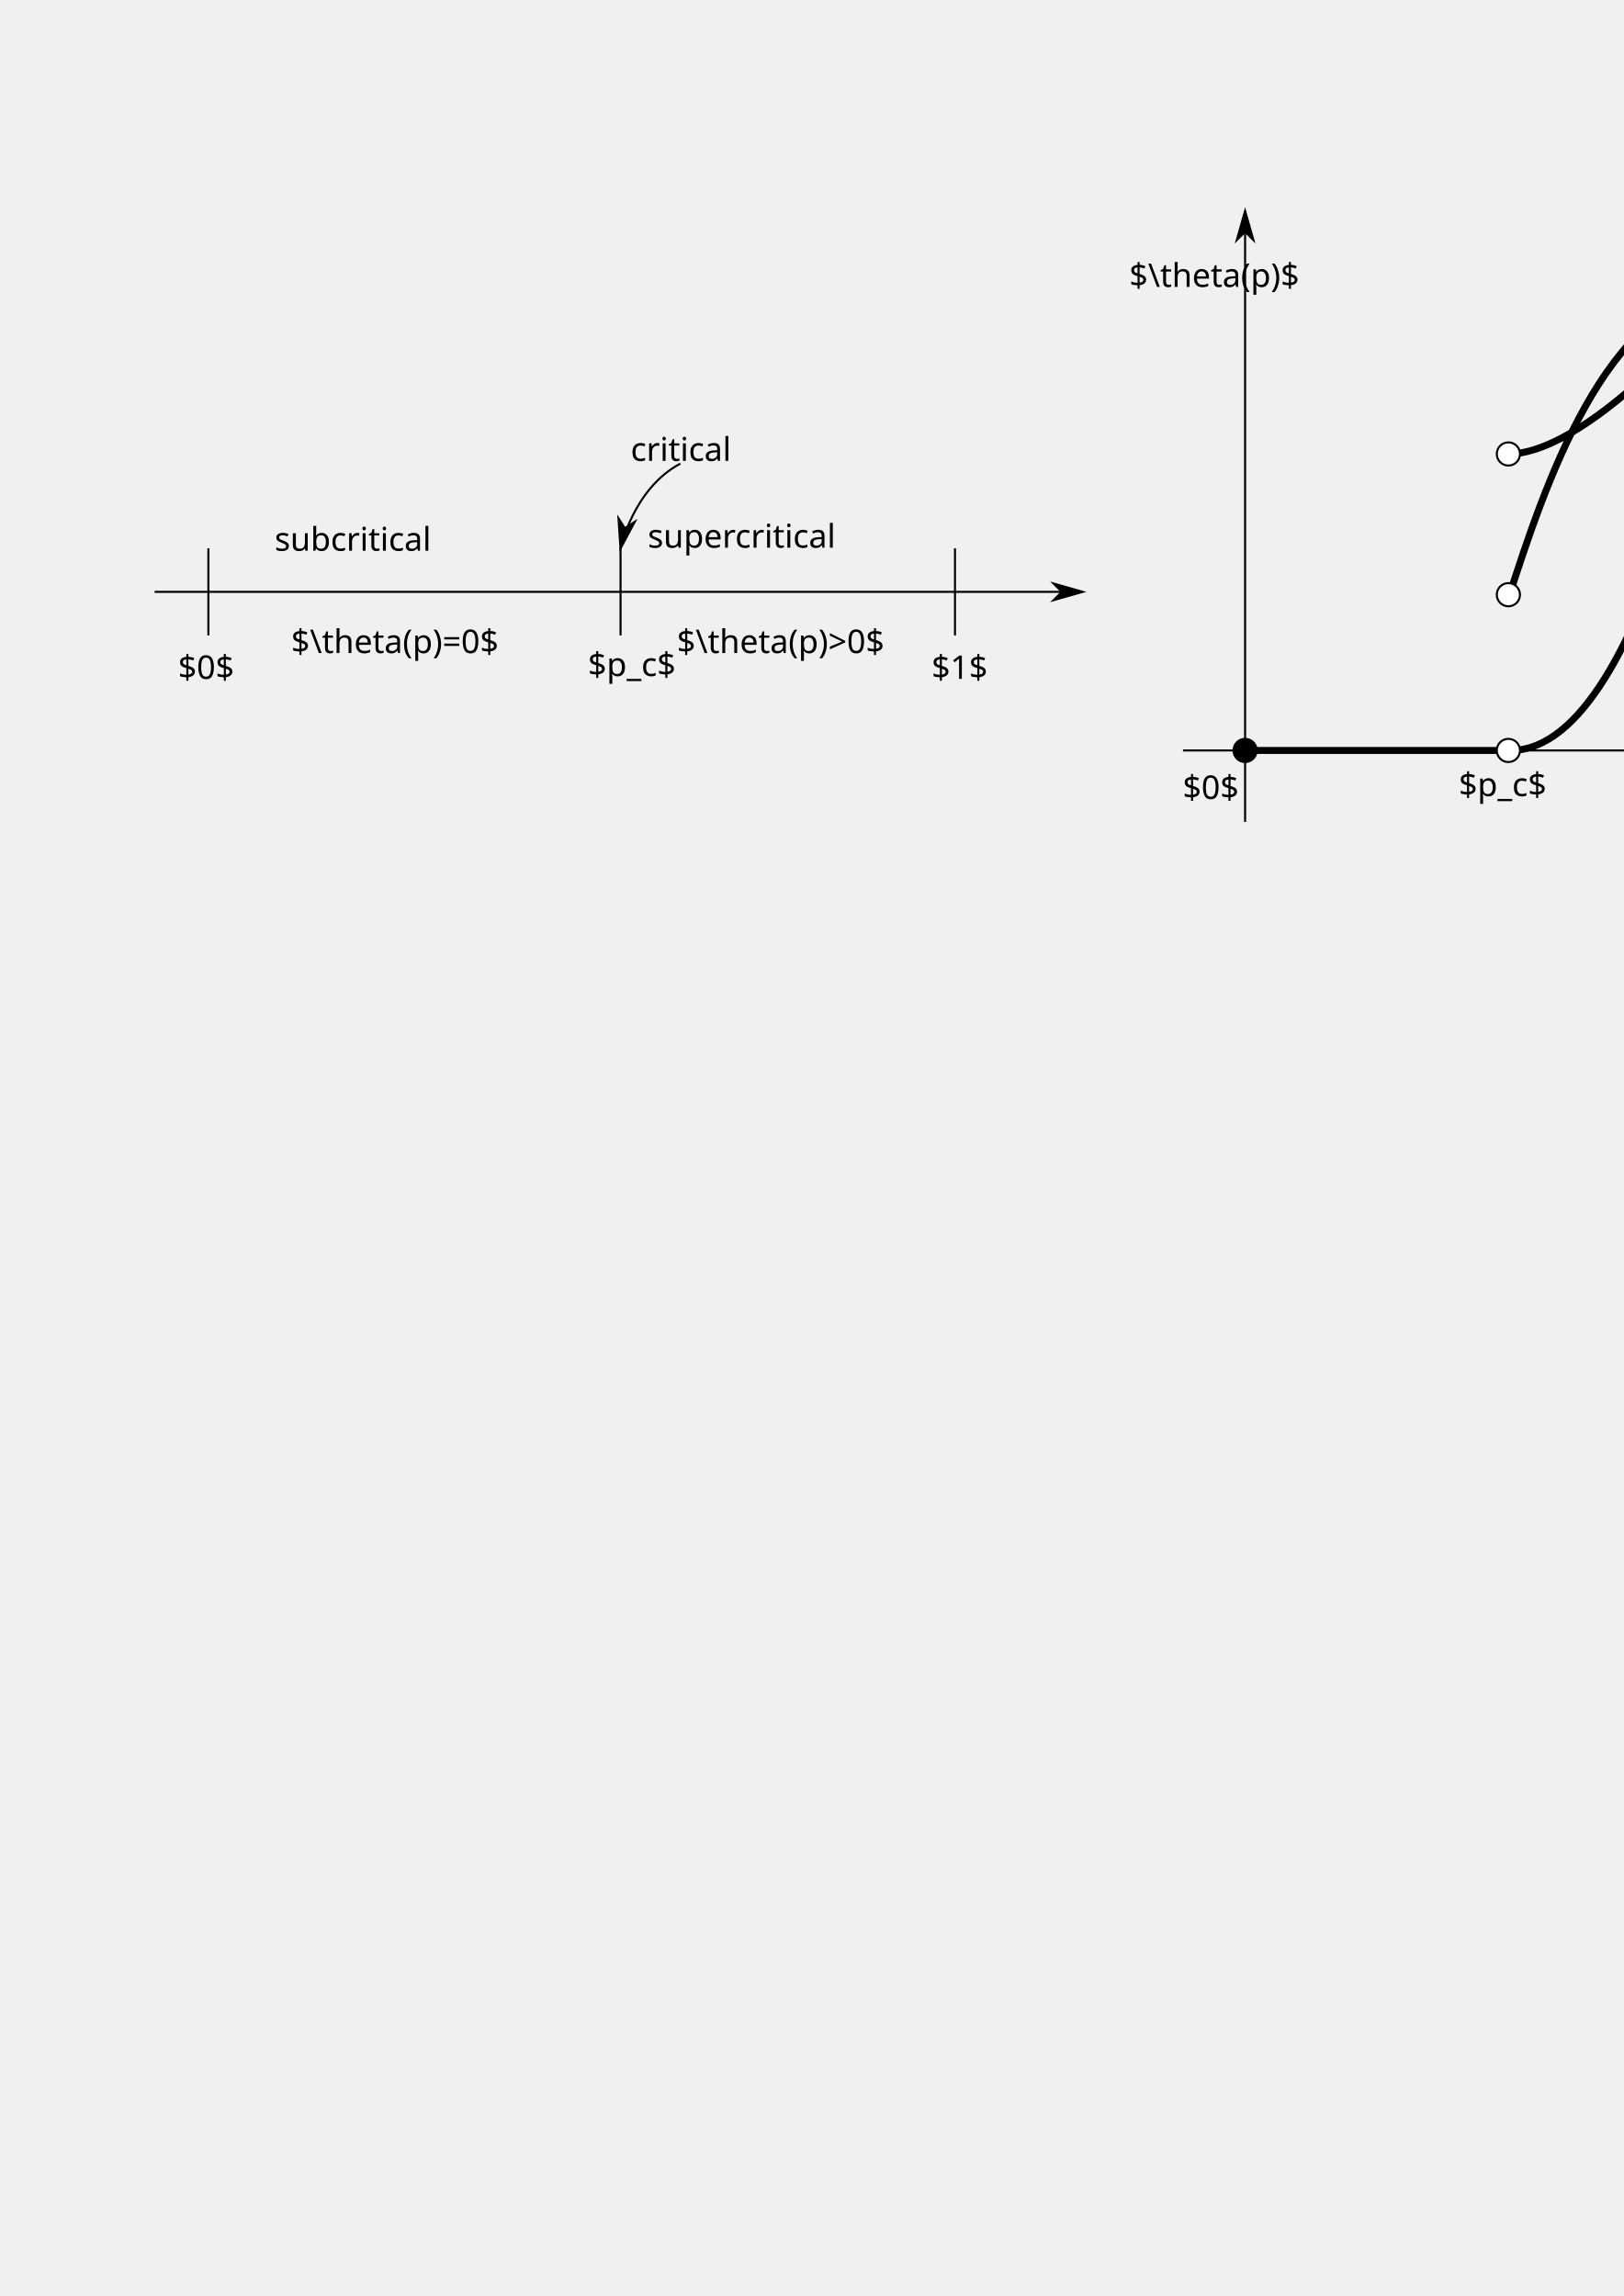
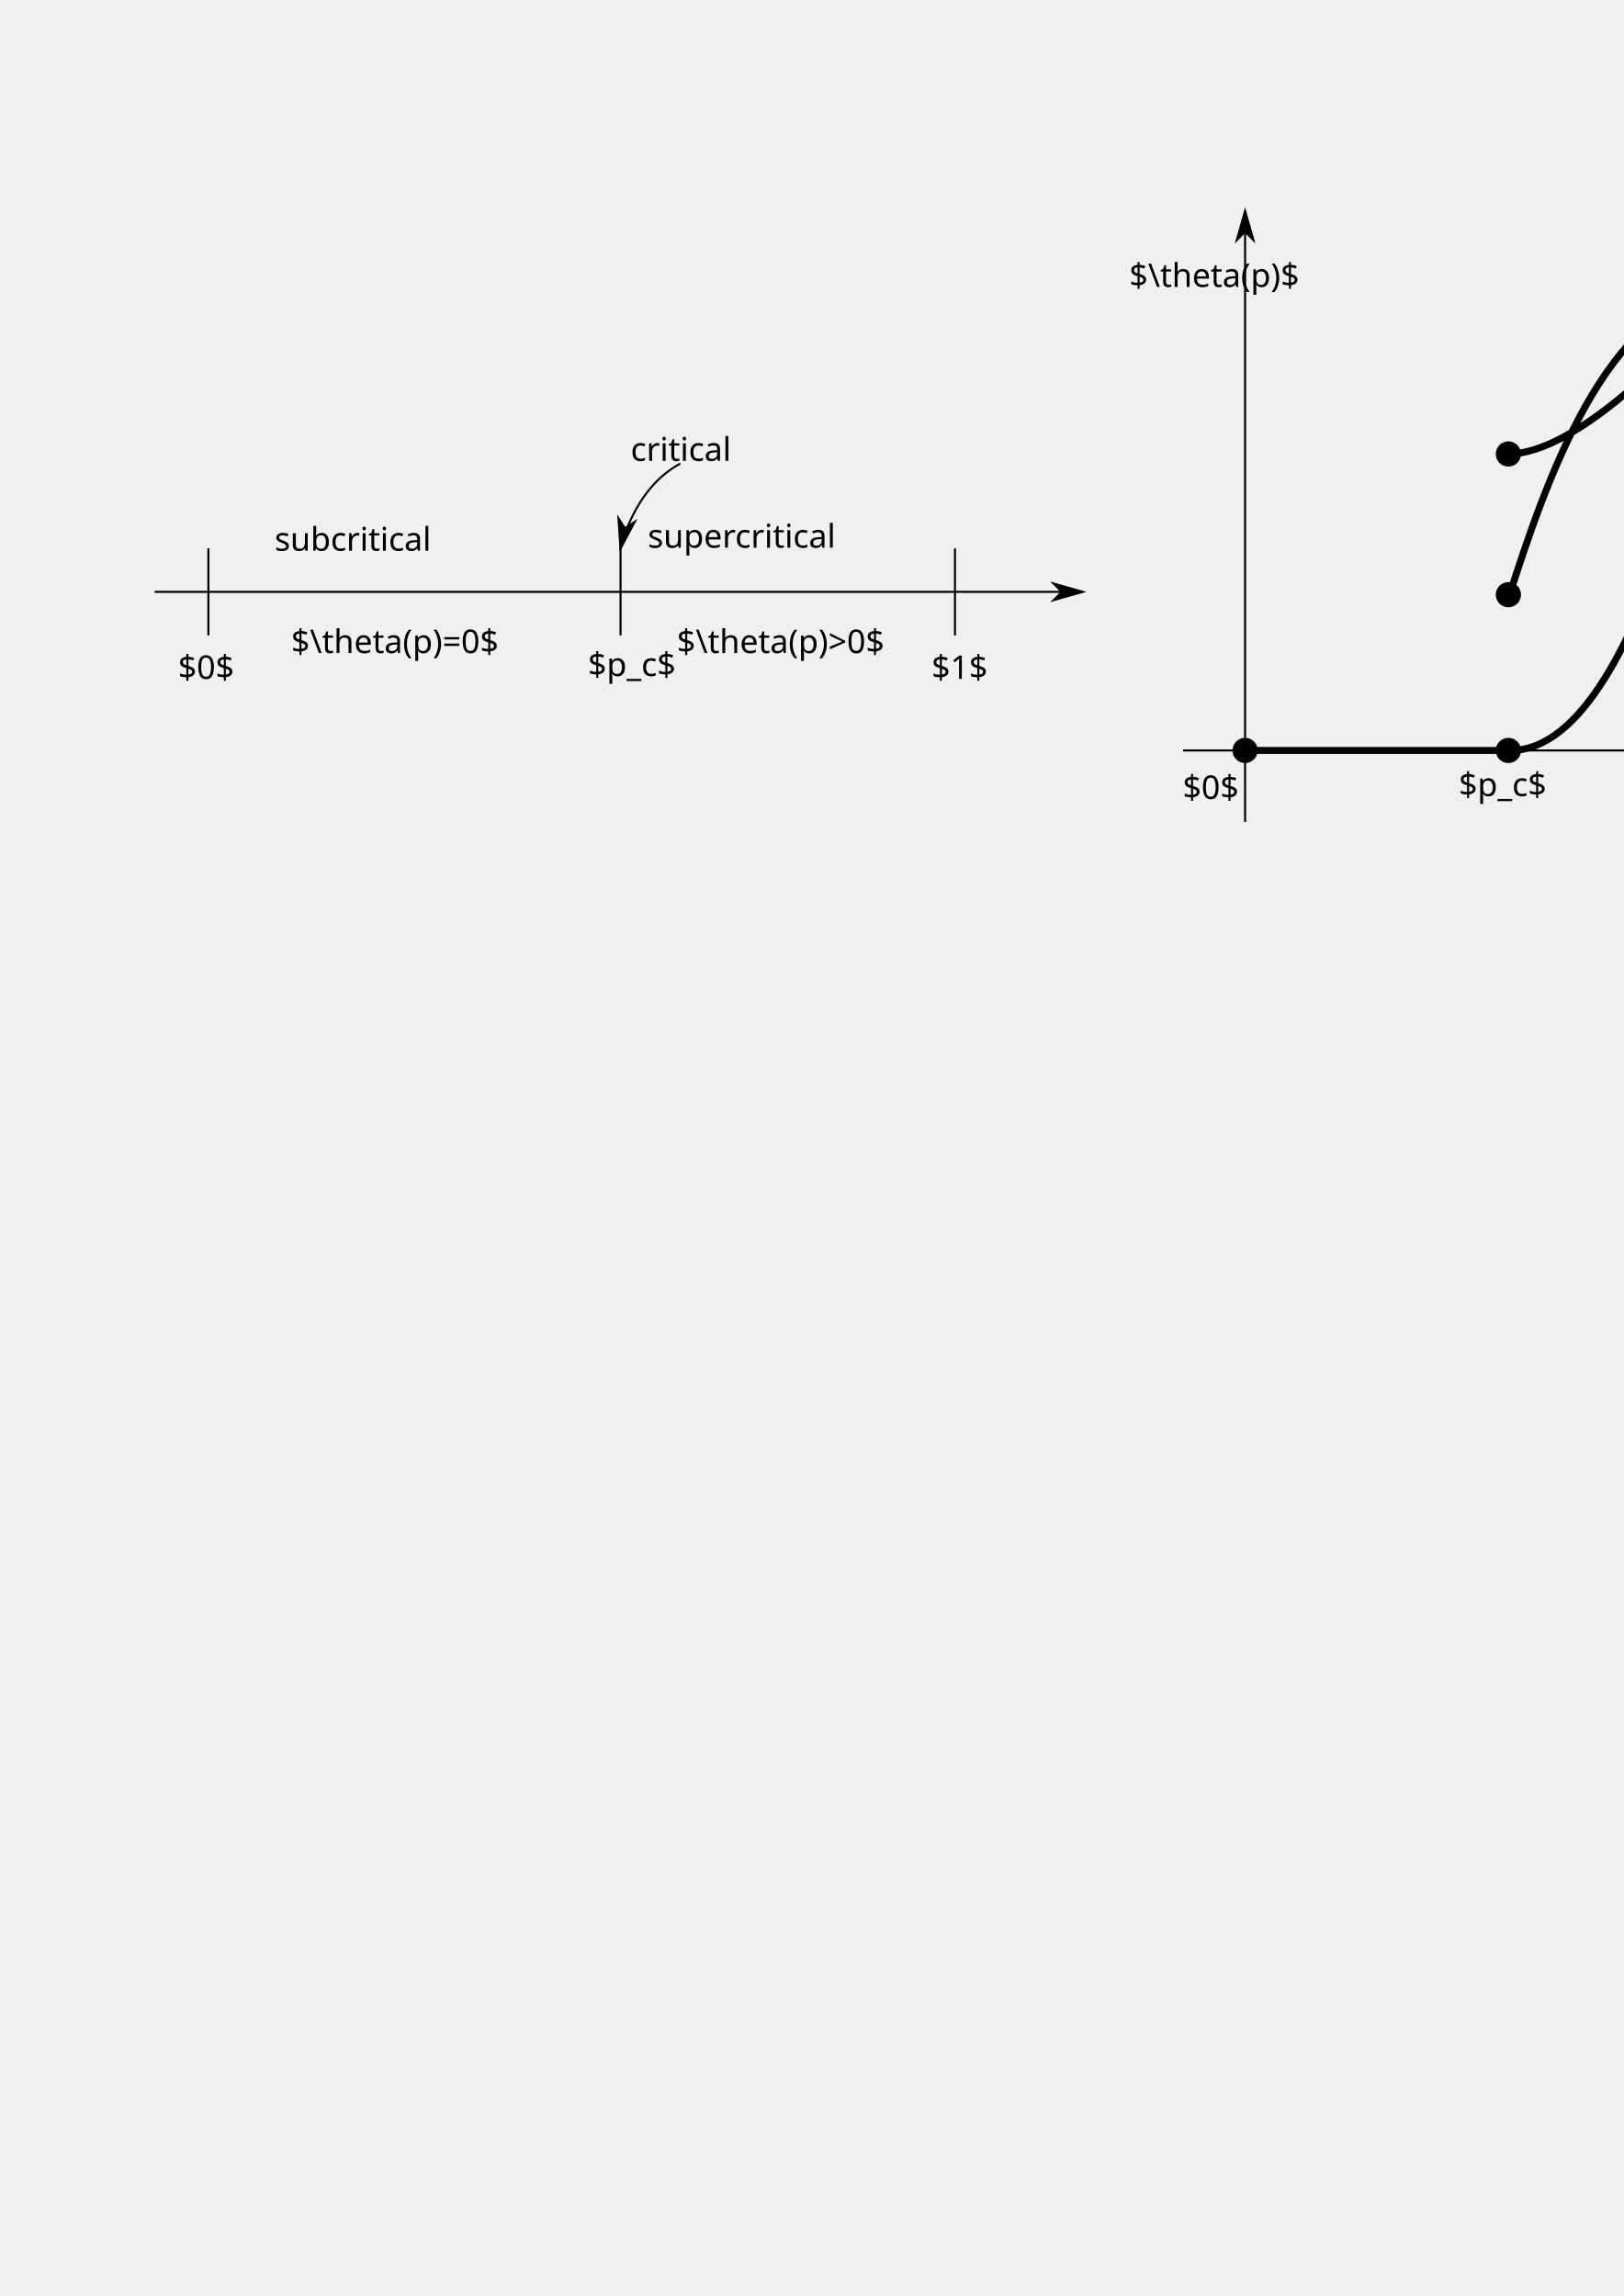
<svg xmlns="http://www.w3.org/2000/svg" width="210mm" height="297mm" viewBox="0 0 210 297" version="1.1" id="svg5">
  <defs id="defs2">
    <marker style="overflow:visible;" id="marker15538" refX="0.0" refY="0.0" orient="auto">
      <path transform="scale(0.8) rotate(180) translate(12.5,0)" style="fill-rule:evenodd;fill:context-stroke;stroke:context-stroke;stroke-width:1.0pt;" d="M 0.0,0.0 L 5.0,-5.0 L -12.5,0.0 L 5.0,5.0 L 0.0,0.0 z " id="path15536" />
    </marker>
    <marker style="overflow:visible;" id="Arrow1Lend" refX="0.0" refY="0.0" orient="auto">
      <path transform="scale(0.8) rotate(180) translate(12.5,0)" style="fill-rule:evenodd;fill:context-stroke;stroke:context-stroke;stroke-width:1.0pt;" d="M 0.0,0.0 L 5.0,-5.0 L -12.5,0.0 L 5.0,5.0 L 0.0,0.0 z " id="path999" />
    </marker>
    <marker style="overflow:visible" id="Arrow1Lend-8" refX="0" refY="0" orient="auto">
      <path transform="matrix(-0.8,0,0,-0.8,-10,0)" style="fill:context-stroke;fill-rule:evenodd;stroke:context-stroke;stroke-width:1pt" d="M 0,0 5,-5 -12.5,0 5,5 Z" id="path999-6" />
    </marker>
  </defs>
  <g id="layer1">
    <path style="fill:none;stroke:#000000;stroke-width:0.9;stroke-linecap:butt;stroke-linejoin:miter;stroke-miterlimit:4;stroke-dasharray:none;stroke-opacity:1" d="M 195.174,77.106 C 199.725,63.095 207.579,38.821 223.464,37.303" id="path19609" />
    <path style="fill:none;stroke:#000000;stroke-width:0.9;stroke-linecap:butt;stroke-linejoin:miter;stroke-opacity:1;stroke-miterlimit:4;stroke-dasharray:none" d="m 195.263,97.075 c 18.562,0.2 28.201,-59.772 28.201,-59.772" id="path19244" />
    <path style="fill:none;stroke:#000000;stroke-width:0.265px;stroke-linecap:butt;stroke-linejoin:miter;stroke-opacity:1;marker-end:url(#Arrow1Lend)" d="m 20,76.559 h 60 60" id="path857" />
    <path style="fill:none;stroke:#000000;stroke-width:0.265;stroke-linecap:butt;stroke-linejoin:miter;stroke-miterlimit:4;stroke-dasharray:none;stroke-opacity:1" d="M 80.257,70.928 V 82.19" id="path1392" />
    <path style="fill:none;stroke:#000000;stroke-width:0.265;stroke-linecap:butt;stroke-linejoin:miter;stroke-miterlimit:4;stroke-dasharray:none;stroke-opacity:1" d="M 26.951,70.928 V 82.19" id="path1392-8" />
    <path style="fill:none;stroke:#000000;stroke-width:0.265;stroke-linecap:butt;stroke-linejoin:miter;stroke-miterlimit:4;stroke-dasharray:none;stroke-opacity:1" d="M 123.512,70.928 V 82.19" id="path1392-5" />
    <text xml:space="preserve" style="font-size:4.233px;line-height:1.25;font-family:sans-serif;stroke-width:0.265" x="23.025" y="87.81" id="text3087">
      <tspan id="tspan3085" style="stroke-width:0.265" x="23.025" y="87.81">$0$</tspan>
    </text>
    <text xml:space="preserve" style="font-size:4.233px;line-height:1.25;font-family:sans-serif;stroke-width:0.265" x="76.035" y="87.443" id="text4477">
      <tspan id="tspan4475" style="stroke-width:0.265" x="76.035" y="87.443">$p_c$</tspan>
    </text>
    <text xml:space="preserve" style="font-size:4.233px;line-height:1.25;font-family:sans-serif;stroke-width:0.265" x="120.478" y="87.81" id="text5909">
      <tspan id="tspan5907" style="stroke-width:0.265" x="120.478" y="87.81">$1$</tspan>
    </text>
    <text xml:space="preserve" style="font-size:4.233px;line-height:1.25;font-family:sans-serif;stroke-width:0.265" x="35.519" y="71.24" id="text7547">
      <tspan id="tspan7545" style="stroke-width:0.265" x="35.519" y="71.24">subcritical</tspan>
    </text>
    <text xml:space="preserve" style="font-size:4.233px;line-height:1.25;font-family:sans-serif;stroke-width:0.265" x="83.779" y="70.846" id="text8475">
      <tspan id="tspan8473" style="stroke-width:0.265" x="83.779" y="70.846">supercritical</tspan>
    </text>
    <text xml:space="preserve" style="font-size:4.233px;line-height:1.25;font-family:sans-serif;stroke-width:0.265" x="81.568" y="59.614" id="text14245">
      <tspan id="tspan14243" style="stroke-width:0.265" x="81.568" y="59.614">critical</tspan>
    </text>
    <path style="fill:none;stroke:#000000;stroke-width:0.265;stroke-linecap:butt;stroke-linejoin:miter;stroke-opacity:1;stroke-miterlimit:4;stroke-dasharray:none;marker-end:url(#marker15538)" d="m 87.993,59.971 c -6.069,3.213 -7.737,10.957 -7.737,10.957" id="path15534" />
    <text xml:space="preserve" style="font-size:4.233px;line-height:1.25;font-family:sans-serif;stroke-width:0.265" x="37.648" y="84.475" id="text16574">
      <tspan id="tspan16572" style="stroke-width:0.265" x="37.648" y="84.475">$\theta(p)=0$</tspan>
    </text>
    <text xml:space="preserve" style="font-size:4.233px;line-height:1.25;font-family:sans-serif;stroke-width:0.265" x="87.54" y="84.475" id="text17676">
      <tspan id="tspan17674" style="stroke-width:0.265" x="87.54" y="84.475">$\theta(p)&gt;0$</tspan>
    </text>
    <path style="fill:none;stroke:#000000;stroke-width:0.265px;stroke-linecap:butt;stroke-linejoin:miter;stroke-opacity:1;marker-end:url(#Arrow1Lend)" d="m 153,97.075 h 79" id="path18406" />
    <path style="fill:none;stroke:#000000;stroke-width:0.265px;stroke-linecap:butt;stroke-linejoin:miter;stroke-opacity:1;marker-end:url(#Arrow1Lend-8)" d="M 161.033,106.316 V 27.316" id="path18406-8" />
    <circle style="fill:#000000;stroke:#000000;stroke-width:0.265;stroke-linejoin:round;stroke-miterlimit:4;stroke-dasharray:none;stop-color:#000000;stroke-opacity:1" id="path18644" cx="161.033" cy="97.075" r="1.5" />
    <circle style="fill:#000000;stroke:#000000;stroke-width:0.265;stroke-linejoin:round;stroke-miterlimit:4;stroke-dasharray:none;stroke-opacity:1;stop-color:#000000" id="path18644-2" cx="223.241" cy="37.348" r="1.5" />
    <path style="fill:none;stroke:#000000;stroke-width:0.9;stroke-linecap:butt;stroke-linejoin:miter;stroke-opacity:1;stroke-miterlimit:4;stroke-dasharray:none" d="m 161.039,97.075 h 34.225" id="path18796" />
-     <circle style="fill:#ffffff;stroke:#000000;stroke-width:0.265;stroke-linejoin:round;stroke-miterlimit:4;stroke-dasharray:none;stroke-opacity:1;stop-color:#000000" id="path18644-7" cx="195.085" cy="97.075" r="1.5" />
-     <circle style="fill:#ffffff;stroke:#000000;stroke-width:0.265;stroke-linejoin:round;stroke-miterlimit:4;stroke-dasharray:none;stroke-opacity:1;stop-color:#000000" id="path18644-7-6" cx="195.085" cy="76.927" r="1.5" />
+     <circle style="fill:#000000;stroke:#000000;stroke-width:0.265;stroke-linejoin:round;stroke-miterlimit:4;stroke-dasharray:none;stroke-opacity:1;stop-color:#000000" id="path18644-7" cx="195.085" cy="97.075" r="1.5" />
+     <circle style="fill:#000000;stroke:#000000;stroke-width:0.265;stroke-linejoin:round;stroke-miterlimit:4;stroke-dasharray:none;stroke-opacity:1;stop-color:#000000" id="path18644-7-6" cx="195.085" cy="76.927" r="1.5" />
    <path style="fill:none;stroke:#000000;stroke-width:0.9;stroke-linecap:butt;stroke-linejoin:miter;stroke-miterlimit:4;stroke-dasharray:none;stroke-opacity:1" d="M 195.043,58.742 C 206.406,58.606 223.727,37.104 223.727,37.104" id="path19399" />
-     <circle style="fill:#ffffff;stroke:#000000;stroke-width:0.265;stroke-linejoin:round;stroke-miterlimit:4;stroke-dasharray:none;stroke-opacity:1;stop-color:#000000" id="path18644-7-8" cx="195.085" cy="58.722" r="1.5" />
+     <circle style="fill:#000000;stroke:#000000;stroke-width:0.265;stroke-linejoin:round;stroke-miterlimit:4;stroke-dasharray:none;stroke-opacity:1;stop-color:#000000" id="path18644-7-8" cx="195.085" cy="58.722" r="1.5" />
    <text xml:space="preserve" style="font-size:4.233px;line-height:1.25;font-family:sans-serif;stroke-width:0.265" x="152.962" y="103.343" id="text21317">
      <tspan id="tspan21315" style="stroke-width:0.265" x="152.962" y="103.343">$0$</tspan>
    </text>
    <text xml:space="preserve" style="font-size:4.233px;line-height:1.25;font-family:sans-serif;stroke-width:0.265" x="188.659" y="102.976" id="text22971">
      <tspan id="tspan22969" style="stroke-width:0.265" x="188.659" y="102.976">$p_c$</tspan>
    </text>
    <text xml:space="preserve" style="font-size:4.233px;line-height:1.25;font-family:sans-serif;stroke-width:0.265" x="219.002" y="103.343" id="text27583">
      <tspan id="tspan27581" style="stroke-width:0.265" x="219.002" y="103.343">$1$</tspan>
    </text>
    <path style="fill:none;stroke:#000000;stroke-width:0.265px;stroke-linecap:butt;stroke-linejoin:miter;stroke-opacity:1" d="m 223.464,95 6e-5,4.595" id="path29282" />
    <text xml:space="preserve" style="font-size:4.233px;line-height:1.25;font-family:sans-serif;stroke-width:0.265" x="146.045" y="37.112" id="text31029">
      <tspan id="tspan31027" style="stroke-width:0.265" x="146.045" y="37.112">$\theta(p)$</tspan>
    </text>
  </g>
</svg>
